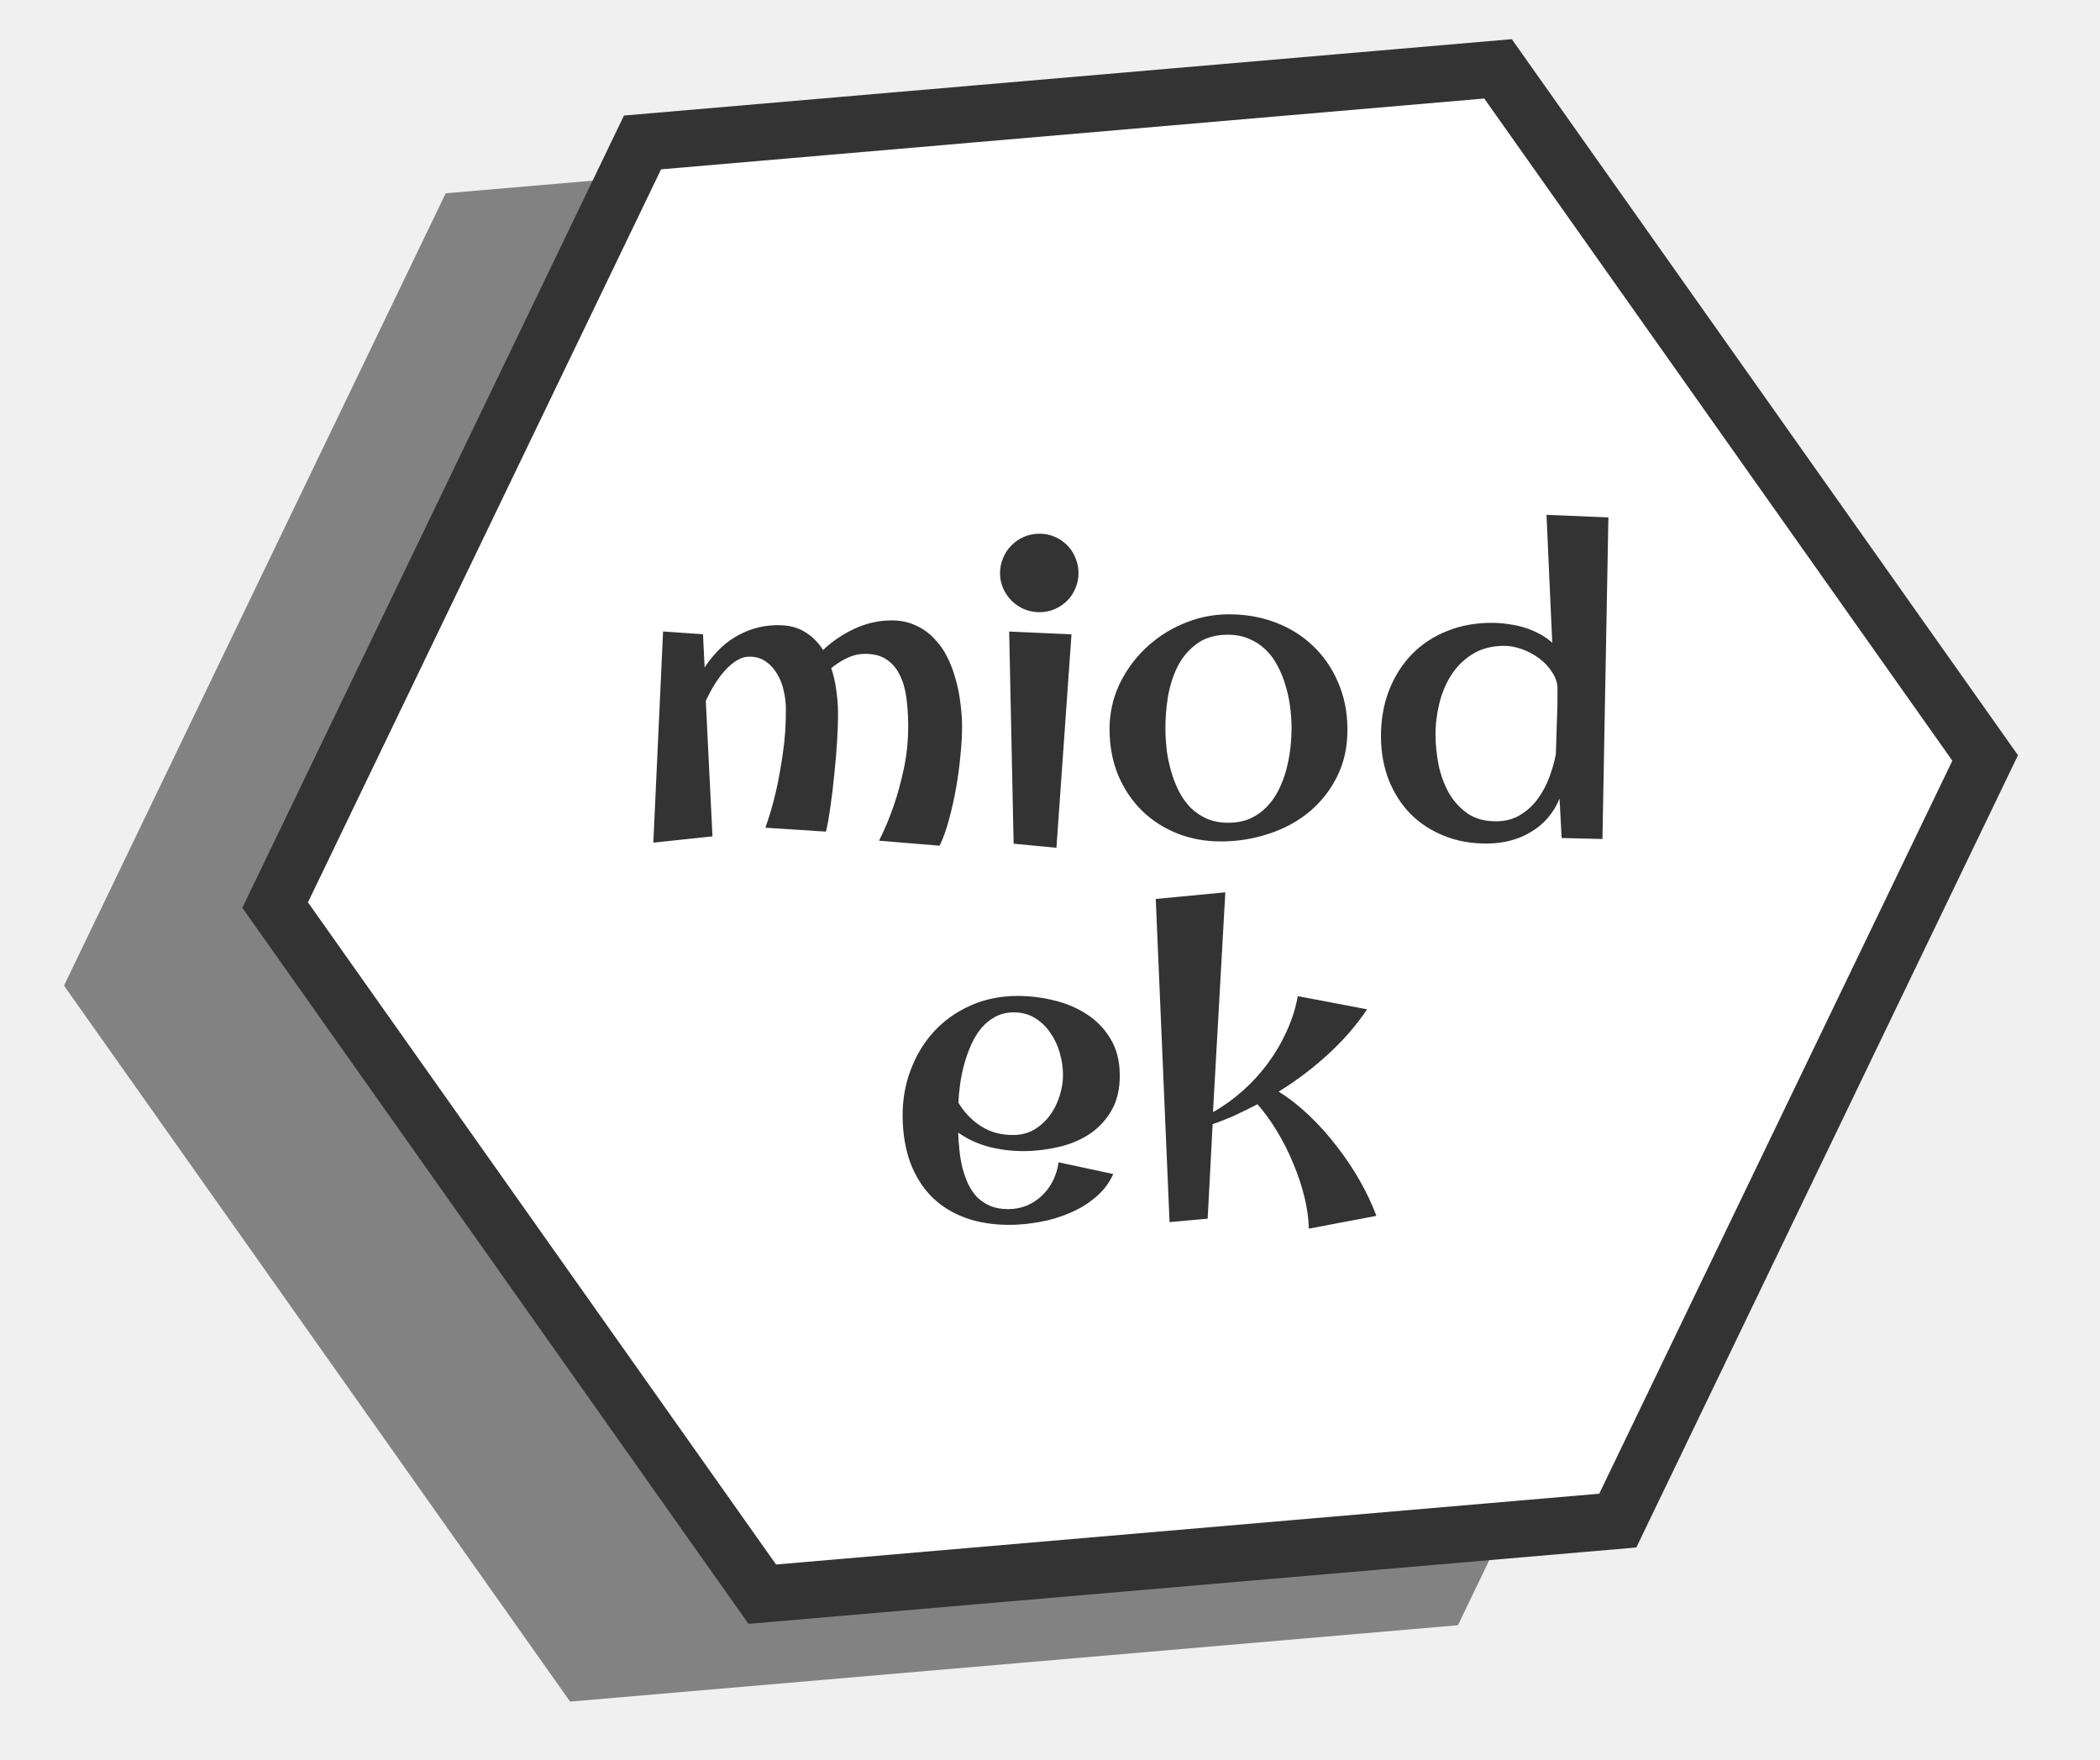
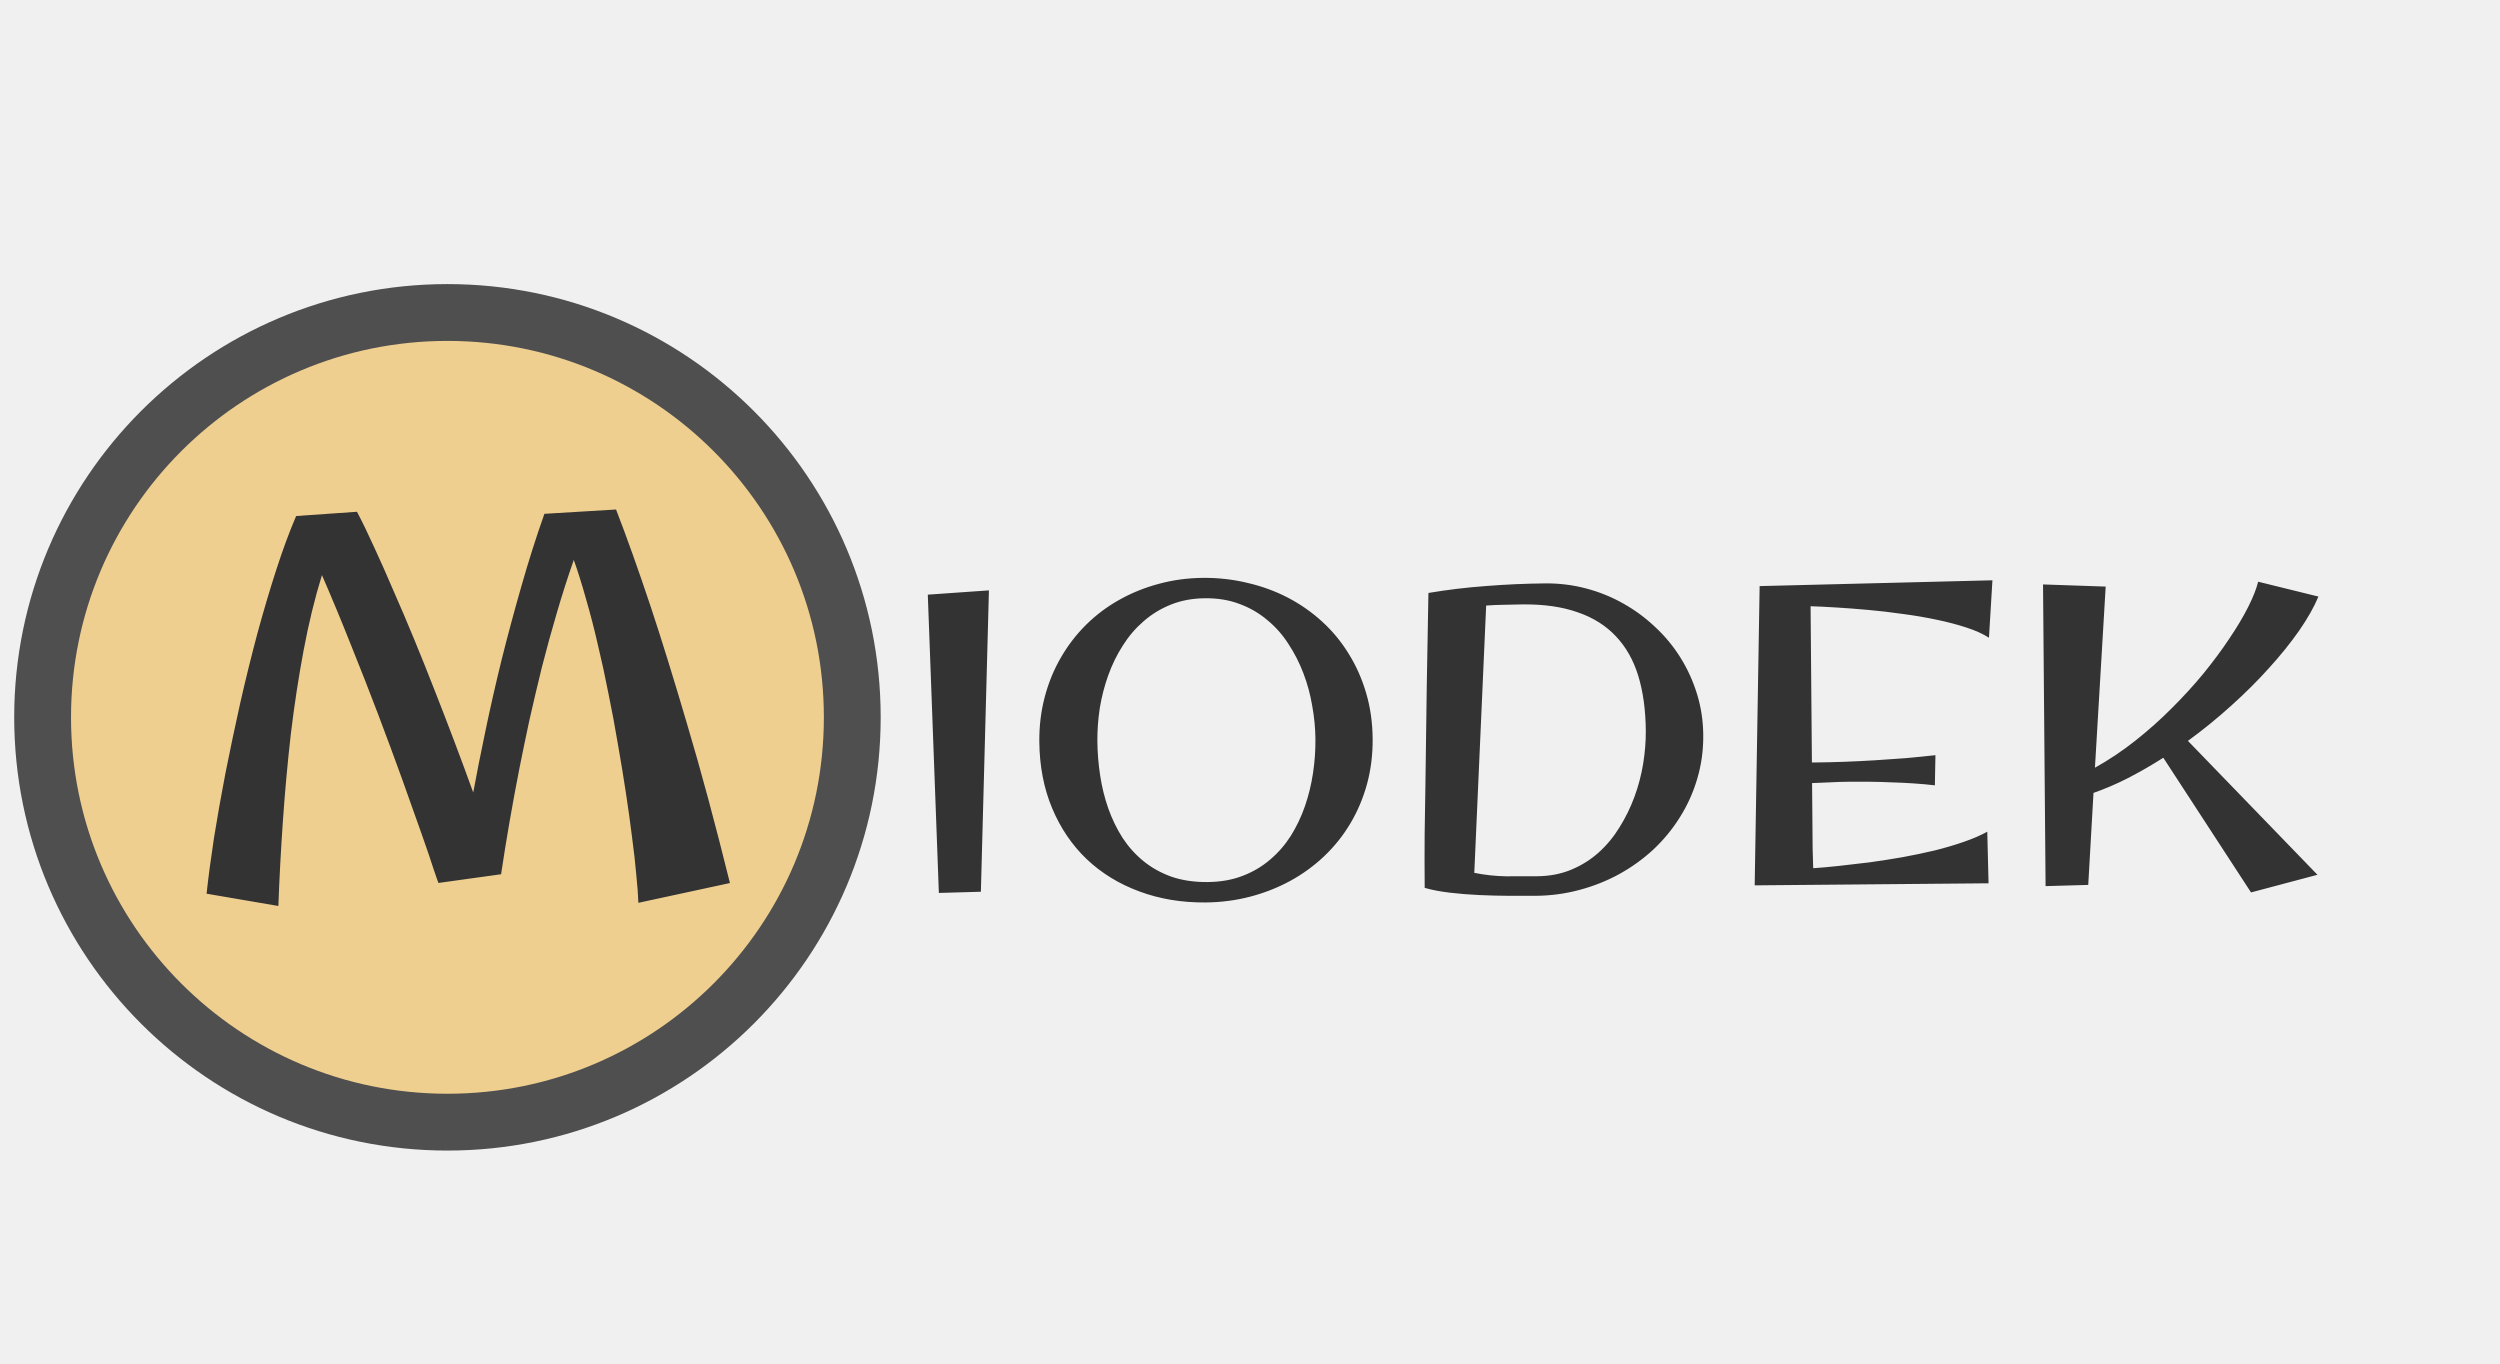
- <svg xmlns="http://www.w3.org/2000/svg" width="111" height="93" viewBox="0 0 111 93" fill="none">
-   <path d="M97.238 44.02L77.062 85.896L30.135 89.932L16.759 71.012L3.383 52.092L23.558 10.216L70.486 6.179L97.238 44.02Z" fill="#828282" />
-   <path d="M104.93 40.059L85.511 80.365L40.292 84.254L27.41 66.033L14.543 47.834L33.962 7.528L79.181 3.638L104.93 40.059Z" fill="white" stroke="#333333" stroke-width="3" />
-   <path d="M37.244 35.277C37.437 34.978 37.661 34.695 37.916 34.427C38.172 34.151 38.459 33.915 38.778 33.716C39.104 33.511 39.458 33.347 39.84 33.227C40.23 33.106 40.647 33.044 41.093 33.04C41.671 33.035 42.156 33.156 42.549 33.402C42.941 33.641 43.26 33.958 43.506 34.355C43.994 33.889 44.55 33.514 45.172 33.227C45.795 32.94 46.434 32.794 47.091 32.788C47.567 32.784 47.99 32.866 48.358 33.035C48.735 33.196 49.061 33.419 49.337 33.706C49.62 33.985 49.857 34.311 50.048 34.684C50.239 35.057 50.39 35.451 50.503 35.864C50.624 36.277 50.709 36.698 50.76 37.127C50.818 37.548 50.849 37.955 50.852 38.345C50.856 38.783 50.829 39.291 50.771 39.869C50.721 40.44 50.644 41.023 50.54 41.617C50.436 42.212 50.308 42.784 50.156 43.332C50.012 43.872 49.848 44.327 49.663 44.696L46.462 44.431C46.754 43.858 47.014 43.238 47.243 42.572C47.441 42 47.62 41.346 47.778 40.61C47.935 39.867 48.011 39.081 48.004 38.253C47.999 37.737 47.964 37.253 47.898 36.801C47.831 36.348 47.711 35.959 47.536 35.632C47.37 35.297 47.137 35.034 46.838 34.841C46.548 34.648 46.172 34.554 45.711 34.558C45.383 34.561 45.071 34.634 44.775 34.777C44.487 34.913 44.208 35.091 43.936 35.312C44.064 35.686 44.153 36.076 44.203 36.481C44.262 36.879 44.292 37.274 44.295 37.664C44.299 38.063 44.283 38.551 44.249 39.13C44.215 39.708 44.165 40.302 44.1 40.912C44.043 41.514 43.973 42.089 43.892 42.637C43.819 43.184 43.74 43.623 43.657 43.951L40.456 43.745C40.662 43.173 40.844 42.55 41.003 41.877C41.139 41.298 41.262 40.625 41.373 39.858C41.491 39.091 41.547 38.27 41.539 37.395C41.537 37.122 41.499 36.829 41.426 36.517C41.361 36.198 41.249 35.906 41.091 35.642C40.94 35.369 40.739 35.145 40.488 34.967C40.244 34.79 39.946 34.702 39.595 34.705C39.368 34.707 39.15 34.776 38.94 34.91C38.73 35.037 38.529 35.207 38.335 35.42C38.142 35.632 37.956 35.88 37.779 36.163C37.609 36.438 37.452 36.728 37.306 37.034L37.659 44.203L34.533 44.535L35.048 33.374L37.159 33.52L37.244 35.277ZM57.007 30.275C57.01 30.556 56.957 30.823 56.85 31.073C56.751 31.324 56.608 31.544 56.422 31.733C56.236 31.923 56.018 32.073 55.769 32.185C55.52 32.296 55.251 32.353 54.962 32.356C54.673 32.358 54.399 32.306 54.141 32.199C53.89 32.092 53.67 31.945 53.481 31.759C53.291 31.573 53.141 31.356 53.03 31.107C52.918 30.858 52.861 30.593 52.859 30.312C52.857 30.023 52.909 29.753 53.016 29.502C53.123 29.243 53.27 29.019 53.456 28.83C53.642 28.641 53.859 28.49 54.108 28.379C54.365 28.267 54.638 28.21 54.927 28.207C55.216 28.205 55.486 28.257 55.737 28.364C55.988 28.472 56.208 28.618 56.397 28.804C56.586 28.99 56.733 29.211 56.836 29.468C56.948 29.717 57.005 29.986 57.007 30.275ZM56.636 33.525L55.84 44.806L53.577 44.591L53.342 33.378L56.636 33.525ZM71.222 38.506C71.23 39.452 71.049 40.293 70.68 41.031C70.319 41.76 69.832 42.382 69.219 42.895C68.614 43.401 67.91 43.786 67.108 44.05C66.305 44.323 65.471 44.463 64.603 44.471C63.744 44.478 62.95 44.337 62.221 44.046C61.5 43.756 60.875 43.351 60.347 42.832C59.819 42.306 59.404 41.684 59.101 40.968C58.806 40.244 58.655 39.453 58.648 38.593C58.641 37.749 58.806 36.959 59.143 36.221C59.489 35.484 59.948 34.839 60.522 34.288C61.103 33.728 61.771 33.288 62.526 32.969C63.281 32.642 64.073 32.475 64.901 32.468C65.799 32.46 66.633 32.601 67.401 32.891C68.169 33.181 68.832 33.593 69.392 34.128C69.959 34.662 70.402 35.302 70.72 36.05C71.047 36.789 71.214 37.608 71.222 38.506ZM68.267 38.415C68.265 38.063 68.238 37.7 68.188 37.326C68.138 36.944 68.057 36.573 67.944 36.215C67.84 35.848 67.7 35.506 67.525 35.187C67.359 34.86 67.149 34.577 66.897 34.337C66.645 34.089 66.351 33.897 66.013 33.759C65.676 33.613 65.293 33.542 64.863 33.546C64.207 33.552 63.665 33.717 63.238 34.041C62.811 34.357 62.475 34.763 62.229 35.257C61.991 35.743 61.824 36.28 61.727 36.867C61.638 37.454 61.596 38.013 61.6 38.544C61.603 38.895 61.626 39.262 61.668 39.645C61.718 40.019 61.796 40.39 61.9 40.756C62.005 41.122 62.141 41.473 62.308 41.807C62.474 42.134 62.68 42.425 62.924 42.681C63.176 42.929 63.467 43.125 63.797 43.271C64.134 43.416 64.517 43.487 64.947 43.483C65.384 43.48 65.77 43.402 66.105 43.251C66.44 43.091 66.727 42.886 66.967 42.634C67.215 42.374 67.423 42.075 67.592 41.737C67.761 41.392 67.895 41.036 67.993 40.667C68.092 40.292 68.163 39.912 68.207 39.529C68.25 39.138 68.27 38.767 68.267 38.415ZM82.325 36.393C82.323 36.096 82.231 35.812 82.049 35.54C81.874 35.26 81.65 35.016 81.374 34.808C81.099 34.599 80.793 34.434 80.456 34.312C80.119 34.19 79.794 34.13 79.482 34.133C78.841 34.139 78.292 34.284 77.833 34.569C77.375 34.855 76.999 35.225 76.706 35.681C76.421 36.129 76.21 36.634 76.074 37.198C75.938 37.754 75.872 38.313 75.877 38.876C75.881 39.383 75.937 39.906 76.043 40.445C76.156 40.975 76.336 41.462 76.582 41.905C76.836 42.348 77.167 42.712 77.576 42.998C77.984 43.275 78.493 43.411 79.103 43.406C79.579 43.402 79.993 43.293 80.342 43.079C80.7 42.865 81.002 42.593 81.25 42.262C81.505 41.924 81.712 41.547 81.873 41.132C82.033 40.709 82.155 40.289 82.237 39.875C82.256 39.296 82.275 38.714 82.293 38.128C82.319 37.534 82.33 36.956 82.325 36.393ZM85.015 27.346L84.701 44.342L82.544 44.29L82.433 42.205C82.28 42.581 82.075 42.919 81.82 43.218C81.573 43.51 81.282 43.754 80.947 43.953C80.621 44.158 80.259 44.314 79.861 44.419C79.472 44.524 79.062 44.578 78.632 44.582C77.796 44.59 77.034 44.456 76.344 44.18C75.654 43.905 75.061 43.52 74.564 43.024C74.076 42.528 73.692 41.934 73.413 41.241C73.141 40.548 73.002 39.791 72.995 38.971C72.987 38.081 73.125 37.263 73.408 36.518C73.699 35.766 74.103 35.121 74.622 34.586C75.149 34.042 75.782 33.626 76.522 33.339C77.262 33.043 78.077 32.903 78.968 32.919C79.234 32.924 79.503 32.949 79.777 32.994C80.059 33.03 80.332 33.09 80.599 33.174C80.865 33.258 81.12 33.365 81.363 33.495C81.614 33.626 81.842 33.784 82.047 33.97L81.744 27.21L85.015 27.346ZM54.135 60.837C53.518 60.842 52.904 60.769 52.294 60.618C51.691 60.46 51.142 60.207 50.647 59.859C50.657 60.164 50.679 60.476 50.713 60.796C50.747 61.116 50.8 61.428 50.873 61.733C50.954 62.029 51.054 62.309 51.173 62.574C51.3 62.838 51.459 63.071 51.648 63.273C51.845 63.466 52.077 63.62 52.343 63.735C52.618 63.85 52.942 63.906 53.317 63.903C53.669 63.9 53.996 63.834 54.3 63.706C54.604 63.571 54.868 63.393 55.093 63.172C55.325 62.951 55.514 62.692 55.66 62.394C55.806 62.096 55.905 61.774 55.957 61.43L58.845 62.049C58.622 62.536 58.306 62.949 57.894 63.288C57.491 63.628 57.04 63.901 56.542 64.109C56.044 64.324 55.522 64.481 54.975 64.579C54.437 64.678 53.918 64.729 53.418 64.734C52.52 64.742 51.718 64.616 51.013 64.356C50.307 64.097 49.71 63.719 49.222 63.224C48.741 62.728 48.369 62.126 48.105 61.417C47.849 60.7 47.717 59.897 47.71 59.006C47.702 58.139 47.844 57.321 48.134 56.553C48.425 55.777 48.833 55.102 49.359 54.527C49.886 53.952 50.519 53.497 51.258 53.162C52.005 52.82 52.828 52.645 53.727 52.637C54.383 52.631 55.036 52.707 55.685 52.866C56.335 53.016 56.919 53.261 57.438 53.6C57.956 53.932 58.374 54.362 58.691 54.89C59.016 55.419 59.181 56.058 59.188 56.808C59.194 57.542 59.05 58.165 58.758 58.675C58.473 59.178 58.094 59.591 57.62 59.916C57.146 60.232 56.605 60.464 55.997 60.609C55.389 60.755 54.768 60.831 54.135 60.837ZM53.57 53.505C53.21 53.509 52.891 53.586 52.611 53.736C52.339 53.88 52.094 54.077 51.877 54.329C51.669 54.581 51.491 54.867 51.346 55.189C51.2 55.511 51.078 55.848 50.979 56.2C50.88 56.553 50.805 56.909 50.754 57.269C50.702 57.628 50.67 57.965 50.657 58.277C50.958 58.782 51.356 59.197 51.851 59.521C52.346 59.837 52.917 59.992 53.566 59.986C53.98 59.983 54.35 59.886 54.676 59.695C55.003 59.497 55.278 59.245 55.502 58.938C55.726 58.631 55.895 58.29 56.009 57.914C56.131 57.538 56.19 57.162 56.187 56.787C56.184 56.412 56.126 56.03 56.014 55.64C55.901 55.243 55.734 54.889 55.512 54.578C55.299 54.26 55.027 54.001 54.697 53.8C54.375 53.6 53.999 53.502 53.57 53.505ZM64.767 47.161L64.115 58.78C64.674 58.463 65.202 58.083 65.699 57.641C66.195 57.2 66.636 56.715 67.022 56.188C67.416 55.654 67.748 55.088 68.016 54.492C68.292 53.888 68.486 53.273 68.598 52.647L72.26 53.342C71.705 54.175 71.024 54.962 70.218 55.703C69.411 56.445 68.534 57.109 67.586 57.695C68.136 58.034 68.674 58.455 69.202 58.958C69.73 59.462 70.219 60.008 70.669 60.598C71.127 61.188 71.535 61.797 71.891 62.427C72.248 63.057 72.535 63.668 72.751 64.26L69.182 64.935C69.17 64.404 69.091 63.842 68.945 63.25C68.8 62.657 68.603 62.069 68.356 61.486C68.117 60.902 67.835 60.342 67.51 59.805C67.185 59.261 66.837 58.78 66.466 58.361C66.07 58.568 65.673 58.763 65.276 58.946C64.887 59.121 64.494 59.277 64.096 59.413L63.834 64.408L61.819 64.59L61.09 47.51L64.767 47.161Z" fill="#333333" />
+ <svg xmlns="http://www.w3.org/2000/svg" width="176" height="96" viewBox="0 0 176 96" fill="none">
+   <circle cx="31.5" cy="50.5" r="28.5" fill="#EECF90" stroke="#4F4F4F" stroke-width="4" />
+   <path d="M14.543 62.916C14.669 61.752 14.843 60.44 15.066 58.978C15.301 57.516 15.572 55.986 15.88 54.388C16.201 52.777 16.545 51.141 16.915 49.48C17.296 47.807 17.697 46.183 18.117 44.608C18.549 43.021 18.994 41.52 19.451 40.106C19.91 38.691 20.375 37.432 20.848 36.327L25.132 36.029C25.509 36.743 25.912 37.575 26.341 38.524C26.782 39.472 27.236 40.495 27.703 41.592C28.182 42.676 28.668 43.816 29.16 45.012C29.653 46.207 30.14 47.422 30.62 48.654C31.101 49.875 31.569 51.089 32.024 52.297C32.48 53.506 32.91 54.671 33.316 55.793C33.552 54.504 33.837 53.067 34.17 51.481C34.502 49.882 34.878 48.227 35.297 46.516C35.727 44.793 36.195 43.051 36.7 41.29C37.204 39.517 37.746 37.811 38.326 36.173L43.37 35.869C44.129 37.829 44.947 40.123 45.823 42.75C46.572 45.007 47.424 47.758 48.379 51.003C49.347 54.248 50.349 57.969 51.387 62.166L44.942 63.558C44.925 63.039 44.876 62.384 44.795 61.593C44.726 60.789 44.626 59.899 44.494 58.923C44.374 57.947 44.23 56.903 44.059 55.791C43.889 54.667 43.7 53.518 43.492 52.345C43.296 51.172 43.076 49.992 42.831 48.807C42.598 47.609 42.347 46.454 42.078 45.343C41.821 44.22 41.546 43.159 41.253 42.159C40.972 41.147 40.686 40.234 40.395 39.42C39.972 40.624 39.574 41.865 39.202 43.142C38.829 44.407 38.481 45.672 38.158 46.937C37.847 48.201 37.554 49.441 37.28 50.655C37.018 51.87 36.781 53.016 36.567 54.094C36.069 56.635 35.639 59.119 35.276 61.547L30.865 62.16C30.865 62.173 30.757 61.865 30.541 61.236C30.338 60.594 30.046 59.737 29.666 58.664C29.286 57.579 28.836 56.315 28.317 54.872C27.797 53.429 27.234 51.907 26.626 50.304C26.019 48.701 25.374 47.055 24.692 45.367C24.022 43.678 23.346 42.051 22.665 40.486C22.159 42.123 21.729 43.89 21.374 45.785C21.019 47.681 20.72 49.638 20.477 51.657C20.247 53.675 20.06 55.718 19.917 57.785C19.774 59.84 19.667 61.838 19.597 63.781L14.543 62.916ZM69.621 41.562L69.054 62.779L66.096 62.863L65.317 41.864L69.621 41.562ZM96.634 52.004C96.644 53.127 96.511 54.192 96.237 55.2C95.962 56.199 95.57 57.125 95.059 57.98C94.549 58.834 93.935 59.601 93.218 60.281C92.501 60.961 91.705 61.539 90.831 62.016C89.956 62.492 89.016 62.862 88.013 63.125C87.009 63.387 85.965 63.524 84.881 63.533C83.192 63.548 81.632 63.288 80.202 62.754C78.781 62.229 77.549 61.474 76.505 60.486C75.472 59.499 74.661 58.305 74.073 56.904C73.485 55.503 73.183 53.938 73.168 52.21C73.159 51.106 73.287 50.056 73.552 49.057C73.817 48.059 74.195 47.137 74.686 46.293C75.177 45.439 75.771 44.667 76.468 43.977C77.165 43.288 77.942 42.705 78.797 42.228C79.662 41.742 80.587 41.368 81.571 41.105C82.564 40.833 83.603 40.692 84.687 40.682C85.771 40.673 86.817 40.791 87.825 41.036C88.843 41.271 89.793 41.619 90.676 42.08C91.559 42.541 92.364 43.105 93.093 43.773C93.821 44.44 94.443 45.196 94.958 46.041C95.483 46.886 95.891 47.811 96.183 48.814C96.474 49.807 96.625 50.871 96.634 52.004ZM92.606 52.039C92.6 51.267 92.525 50.487 92.381 49.697C92.248 48.897 92.041 48.133 91.761 47.403C91.481 46.663 91.129 45.973 90.704 45.332C90.288 44.681 89.79 44.119 89.21 43.646C88.639 43.162 87.991 42.787 87.266 42.52C86.541 42.243 85.735 42.109 84.846 42.117C83.957 42.124 83.153 42.273 82.433 42.563C81.712 42.852 81.071 43.244 80.509 43.737C79.947 44.22 79.458 44.791 79.044 45.449C78.629 46.097 78.289 46.794 78.022 47.538C77.754 48.283 77.556 49.051 77.426 49.843C77.306 50.635 77.249 51.412 77.255 52.174C77.262 52.984 77.328 53.794 77.452 54.604C77.576 55.413 77.768 56.188 78.028 56.928C78.288 57.658 78.621 58.344 79.027 58.985C79.443 59.616 79.936 60.163 80.506 60.627C81.076 61.091 81.734 61.456 82.478 61.723C83.232 61.98 84.078 62.105 85.016 62.096C85.924 62.088 86.743 61.944 87.473 61.664C88.203 61.385 88.849 61.003 89.412 60.52C89.984 60.036 90.472 59.475 90.877 58.837C91.281 58.188 91.612 57.492 91.87 56.748C92.127 56.003 92.316 55.23 92.436 54.428C92.556 53.626 92.613 52.83 92.606 52.039ZM119.909 51.74C119.919 52.824 119.776 53.856 119.482 54.835C119.197 55.804 118.789 56.706 118.259 57.541C117.739 58.376 117.116 59.133 116.389 59.813C115.662 60.484 114.857 61.062 113.972 61.549C113.097 62.025 112.163 62.395 111.169 62.657C110.185 62.92 109.17 63.056 108.125 63.065C107.598 63.07 106.983 63.07 106.279 63.066C105.586 63.063 104.873 63.045 104.14 63.012C103.417 62.979 102.714 62.922 102.029 62.84C101.355 62.758 100.778 62.646 100.298 62.504L100.297 62.357C100.286 61.137 100.286 59.926 100.295 58.724C100.314 57.523 100.333 56.312 100.352 55.091C100.382 52.854 100.412 50.632 100.442 48.425C100.482 46.208 100.522 43.981 100.561 41.744C101.907 41.517 103.268 41.354 104.644 41.254C106.03 41.144 107.411 41.083 108.788 41.071C109.774 41.062 110.732 41.181 111.662 41.427C112.592 41.672 113.464 42.026 114.279 42.488C115.103 42.949 115.855 43.504 116.534 44.152C117.223 44.791 117.815 45.508 118.31 46.305C118.806 47.101 119.194 47.957 119.475 48.873C119.756 49.788 119.901 50.744 119.909 51.74ZM115.864 51.439C115.851 49.974 115.674 48.687 115.333 47.576C114.991 46.466 114.466 45.538 113.756 44.792C113.047 44.036 112.148 43.473 111.061 43.102C109.984 42.721 108.698 42.537 107.204 42.55C106.784 42.553 106.359 42.562 105.93 42.576C105.5 42.579 105.066 42.598 104.626 42.631L103.79 61.448C104.524 61.597 105.267 61.679 106.019 61.692C106.771 61.695 107.508 61.693 108.231 61.687C109.1 61.679 109.894 61.526 110.615 61.227C111.335 60.927 111.976 60.526 112.538 60.023C113.11 59.51 113.603 58.915 114.017 58.237C114.441 57.56 114.791 56.844 115.068 56.09C115.345 55.335 115.548 54.562 115.678 53.77C115.808 52.968 115.87 52.191 115.864 51.439ZM136.215 55.288C135.765 55.234 135.281 55.189 134.763 55.155C134.255 55.12 133.737 55.095 133.21 55.08C132.682 55.056 132.16 55.041 131.642 55.035C131.124 55.03 130.636 55.03 130.177 55.034C129.738 55.038 129.303 55.051 128.874 55.075C128.444 55.088 128.01 55.106 127.57 55.13C127.576 55.755 127.58 56.331 127.585 56.858C127.589 57.386 127.594 57.889 127.598 58.367C127.602 58.836 127.606 59.295 127.609 59.744C127.623 60.193 127.637 60.652 127.65 61.121C128.187 61.087 128.797 61.032 129.48 60.958C130.173 60.884 130.895 60.799 131.646 60.705C132.397 60.6 133.158 60.481 133.928 60.348C134.708 60.204 135.464 60.046 136.195 59.874C136.926 59.691 137.608 59.49 138.241 59.27C138.883 59.049 139.438 58.81 139.904 58.552L139.994 62.184L123.53 62.329L123.878 41.261L140.267 40.853L140.023 44.898C139.61 44.628 139.081 44.389 138.435 44.179C137.798 43.97 137.098 43.786 136.335 43.627C135.582 43.467 134.79 43.333 133.959 43.223C133.128 43.103 132.311 43.008 131.51 42.937C130.718 42.865 129.971 42.809 129.267 42.766C128.573 42.723 127.973 42.694 127.465 42.679L127.558 53.68L127.734 53.678C128.398 53.672 129.091 53.657 129.813 53.631C130.536 53.605 131.263 53.569 131.995 53.524C132.737 53.478 133.464 53.428 134.177 53.373C134.899 53.308 135.592 53.238 136.255 53.164L136.215 55.288ZM148.24 41.295L147.484 54.047C148.465 53.501 149.412 52.867 150.324 52.147C151.236 51.425 152.094 50.661 152.897 49.853C153.711 49.045 154.461 48.223 155.147 47.387C155.833 46.541 156.437 45.725 156.957 44.939C157.488 44.154 157.926 43.417 158.272 42.73C158.618 42.044 158.852 41.451 158.974 40.952L163.217 41.998C162.911 42.734 162.458 43.533 161.86 44.398C161.262 45.253 160.557 46.129 159.744 47.024C158.941 47.92 158.05 48.807 157.071 49.685C156.102 50.562 155.088 51.387 154.03 52.158L163.149 61.585L158.472 62.827L152.297 53.345C151.472 53.87 150.646 54.346 149.819 54.773C149.002 55.19 148.19 55.539 147.382 55.82L147.012 62.298L144.009 62.383L143.829 41.144L148.24 41.295Z" fill="#333333" />
</svg>
